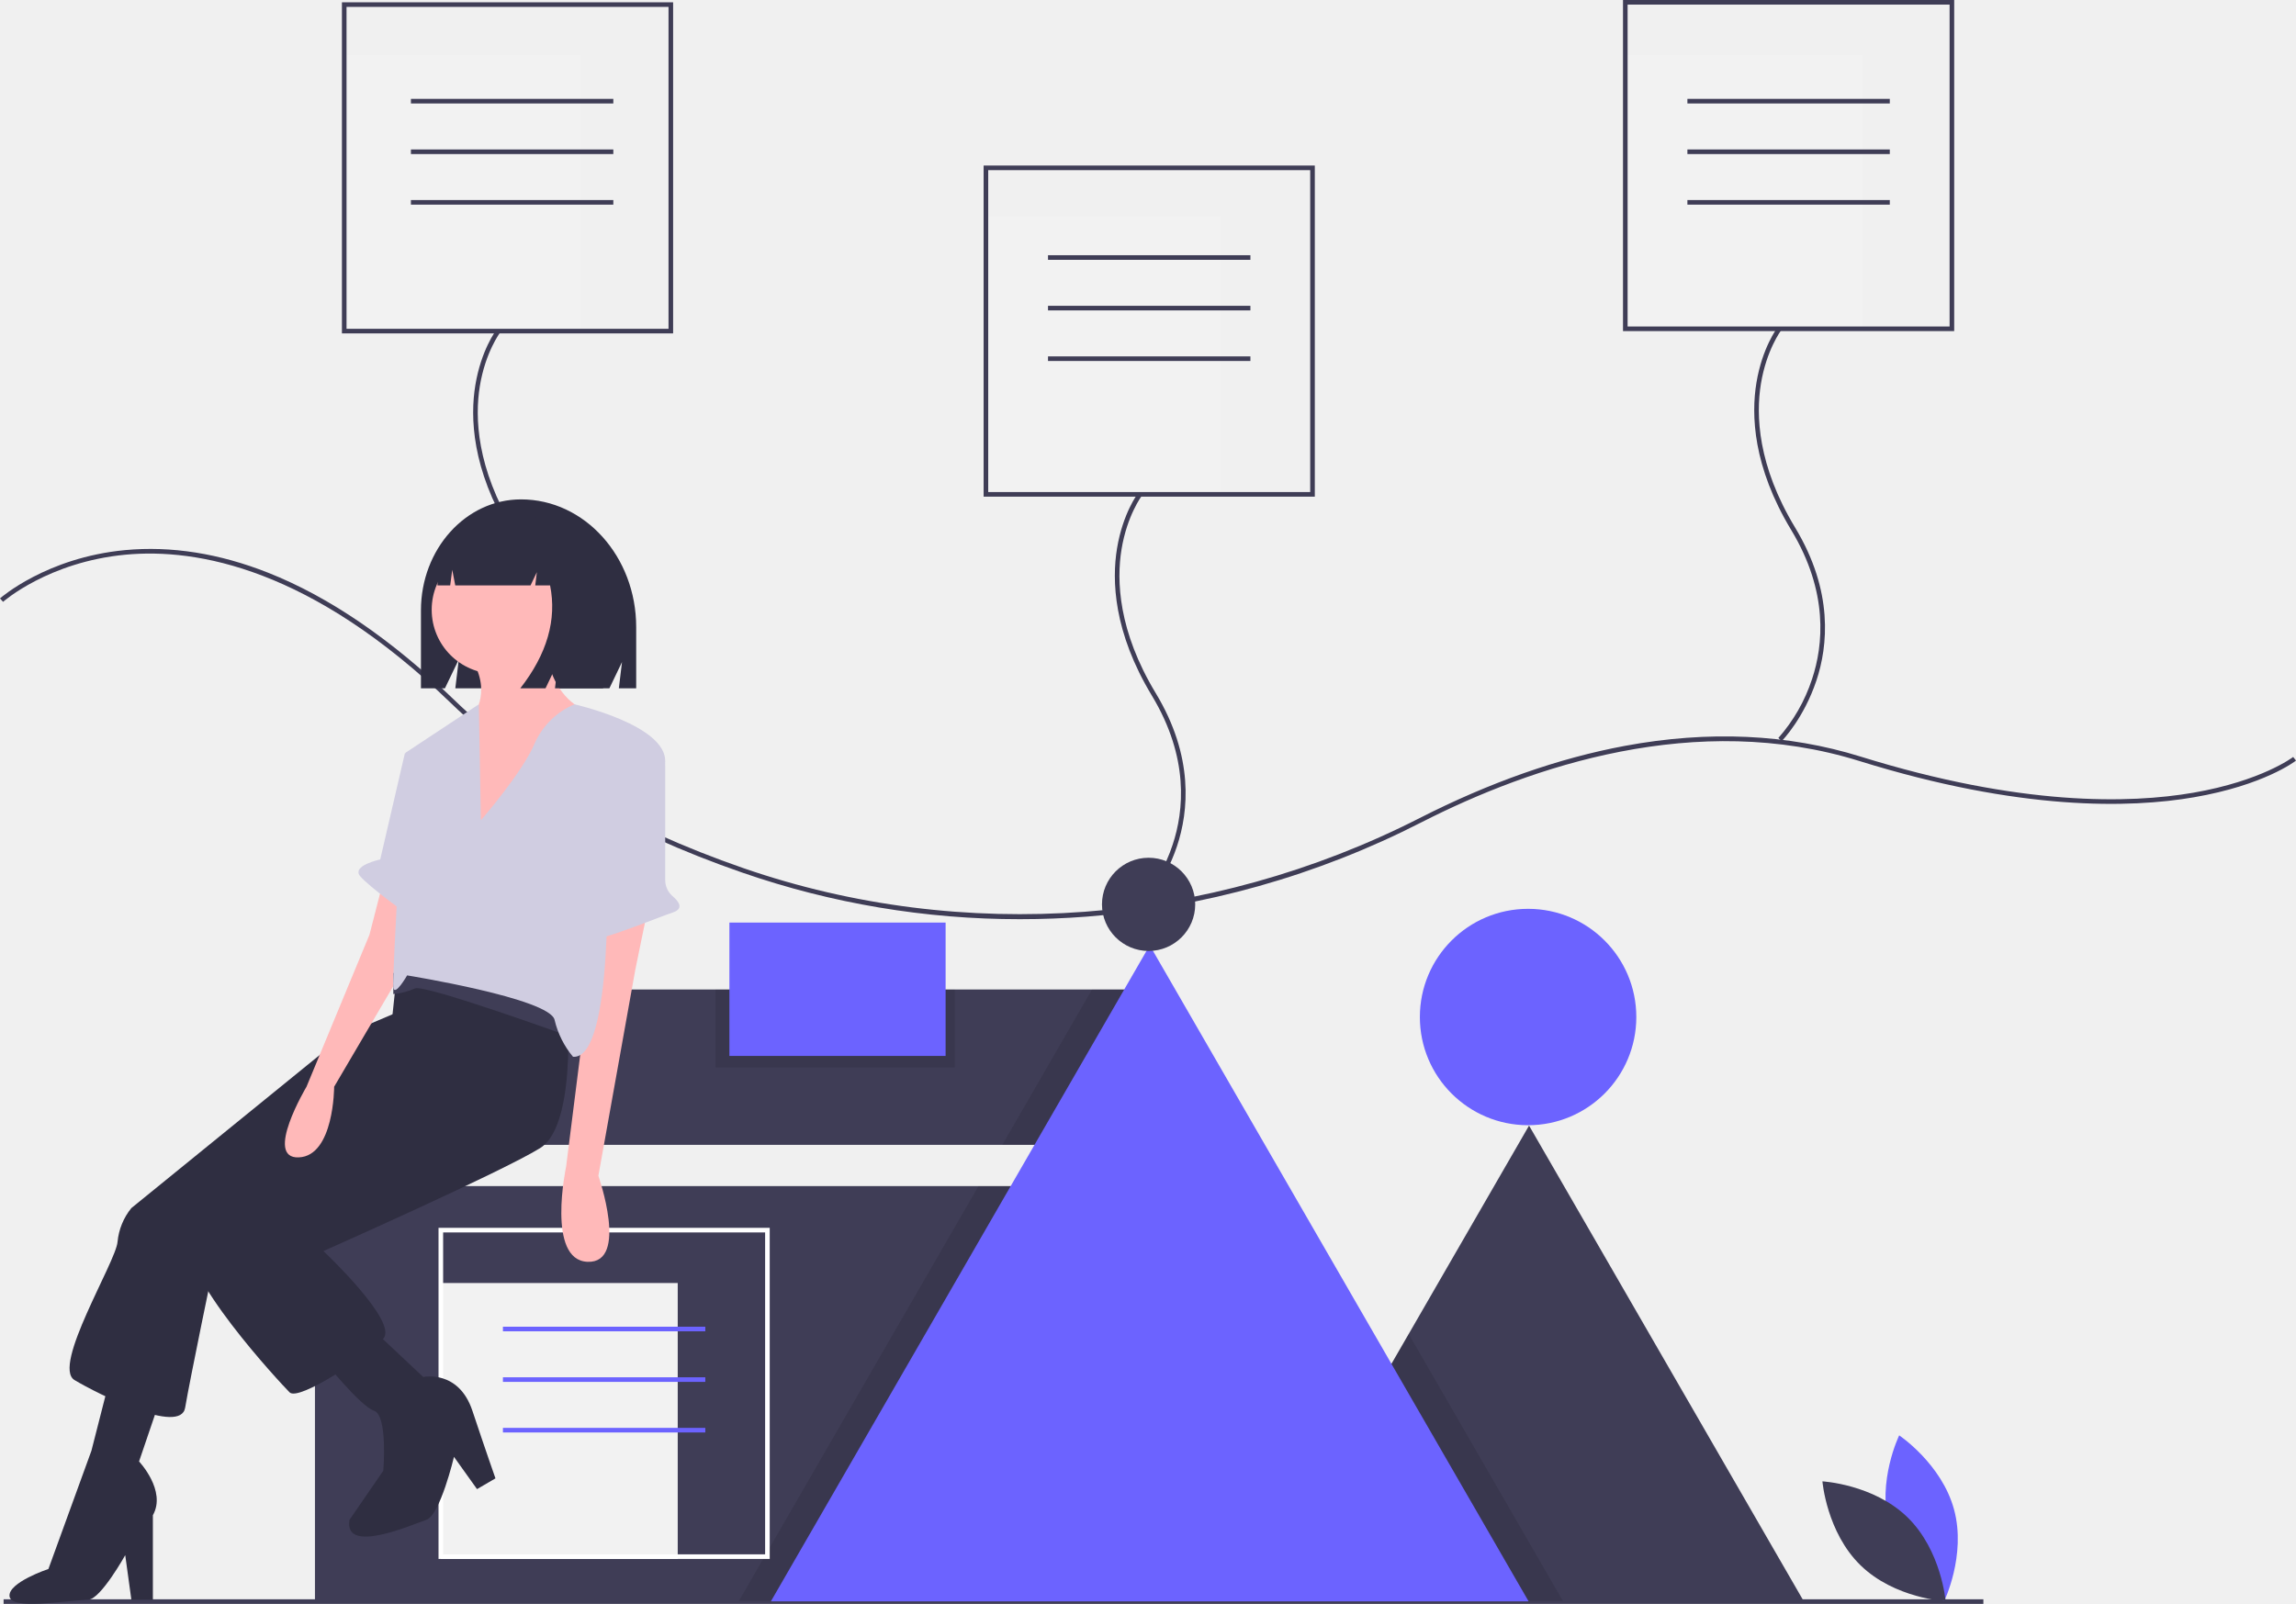
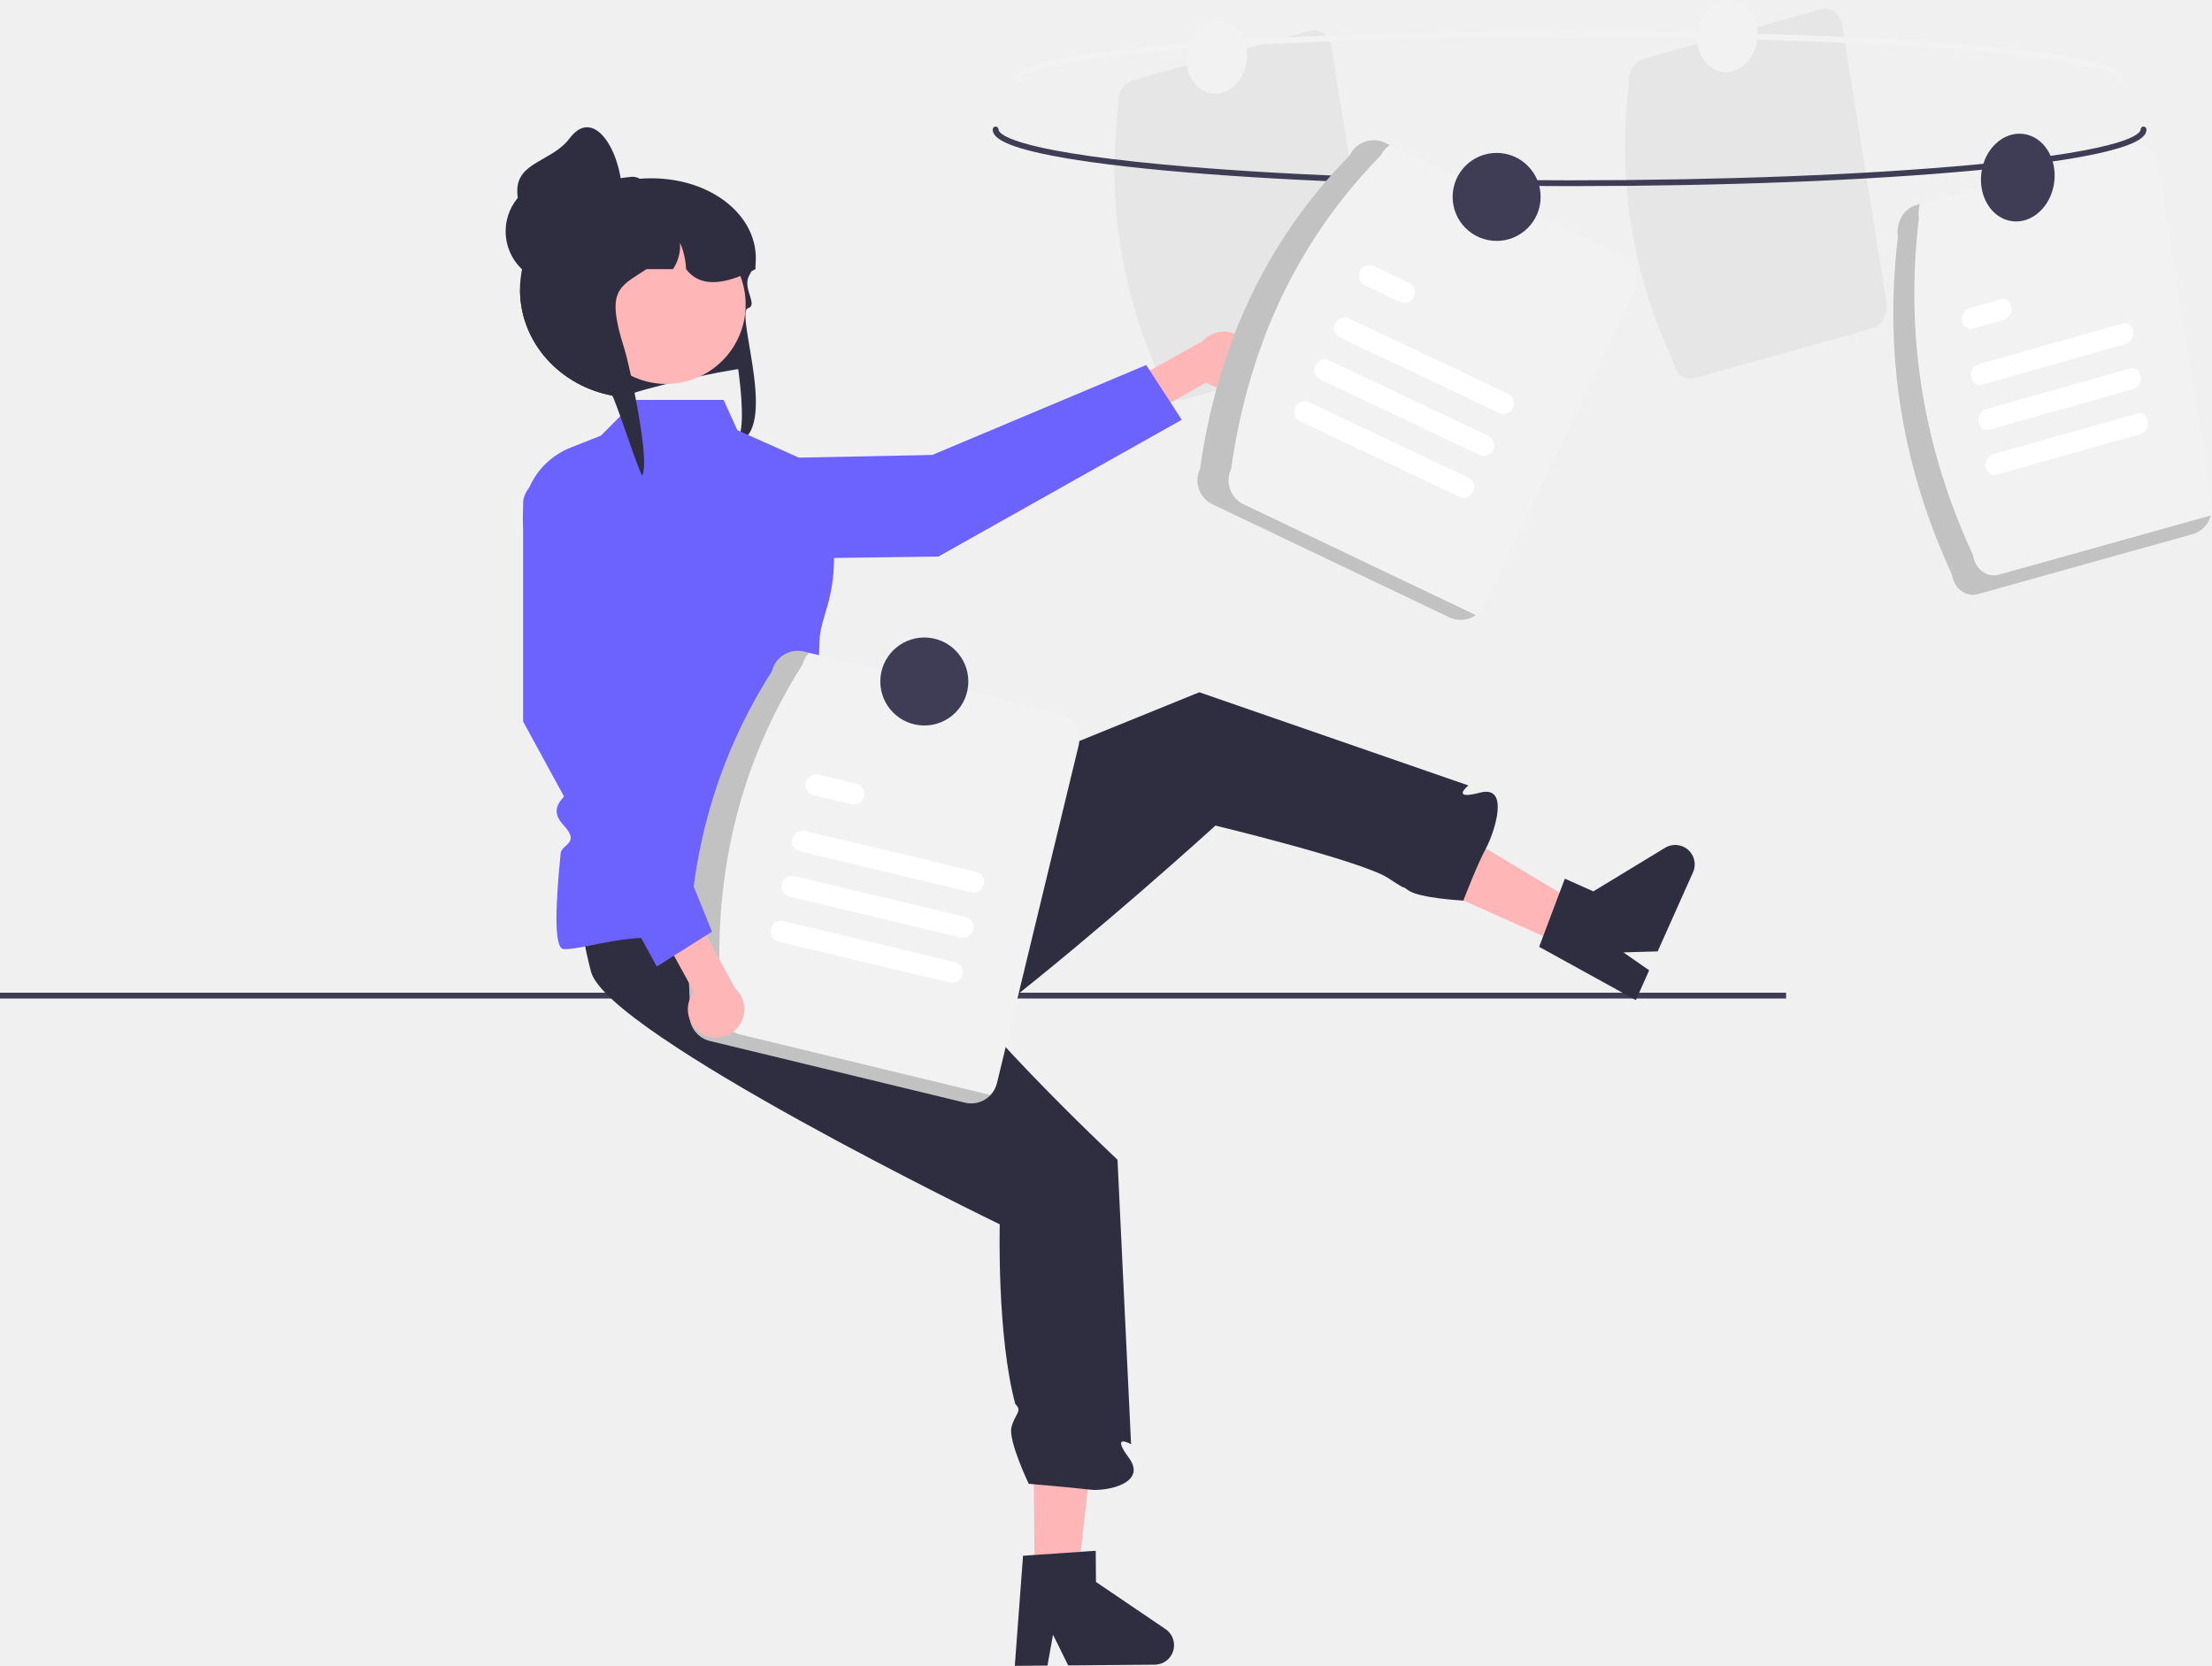
- <svg xmlns="http://www.w3.org/2000/svg" id="bfc717e4-0ce1-40c2-86b9-35a542da0074" data-name="Layer 1" width="998.282" height="697.551" viewBox="0 0 998.282 697.551">
-   <rect x="149.668" y="24" width="103" height="120" fill="#f2f2f2" />
-   <rect x="427.668" y="94" width="103" height="120" fill="#f2f2f2" />
-   <rect x="706.668" y="24" width="103" height="120" fill="#f2f2f2" />
-   <rect x="228.621" y="430.337" width="270.99" height="67.57" fill="#3f3d56" />
-   <polygon points="784.198 696.3 545.438 696.3 612.488 580.17 664.818 489.53 784.198 696.3" fill="#3f3d56" />
-   <rect x="136.938" y="515.85" width="396.84" height="180.5" fill="#3f3d56" />
-   <circle cx="664.4" cy="442.315" r="47.055" fill="#6c63ff" />
-   <rect x="1.564" y="695.551" width="860.79" height="2" fill="#3f3d56" />
-   <polygon points="499.608 434.87 499.608 497.91 435.798 497.91 474.798 430.34 496.998 430.34 499.608 434.87" opacity="0.1" />
-   <polygon points="533.778 515.85 533.778 696.35 321.228 696.35 321.428 696 425.438 515.85 533.778 515.85" opacity="0.1" />
-   <polygon points="679.538 696.3 545.438 696.3 612.488 580.17 615.488 585.36 679.538 696.3" opacity="0.1" />
-   <polygon points="664.628 696.45 335.168 696.45 335.428 696 443.478 508.85 499.898 411.12 600.488 585.36 664.538 696.3 664.628 696.45" fill="#6c63ff" />
-   <circle cx="499.4" cy="393.315" r="20.268" fill="#3f3d56" />
-   <path d="M544.296,500.99A368.021,368.021,0,0,1,423.574,480.725C371.522,462.728,328.879,437.905,296.832,406.944c-60.621-58.566-110.321-67.392-141.333-64.486-33.57,3.147-53.111,20.338-53.304,20.511l-1.335-1.489c.197-.177,20.141-17.758,54.323-21.001,20.045-1.901,41.008,1.411,62.307,9.847,26.561,10.52,53.723,29.085,80.733,55.179,31.836,30.757,74.231,55.429,126.006,73.33,95.047,32.861,202.169,24.905,293.899-21.829,30.371-15.475,60.389-26.037,89.218-31.394,36.354-6.757,70.83-5.188,102.479,4.658,69.549,21.637,117.054,20.49,144.658,15.719,29.784-5.148,43.298-15.451,43.431-15.554l1.229,1.579c-.56.435-14.046,10.714-44.319,15.946-27.822,4.81-75.667,5.975-145.592-15.781-70.801-22.024-142.509,2.312-190.195,26.608A383.879,383.879,0,0,1,573.398,499.872Q558.795,500.99,544.296,500.99Z" transform="translate(-100.8589 -101.2244)" fill="#3f3d56" />
-   <path d="M318.508,424.573l-1.431-1.397a73.107,73.107,0,0,0,14.662-25.651c4.866-14.643,7.243-37.769-9.068-64.783-16.688-27.64-17.439-50.089-15.131-64.055,2.512-15.196,8.921-23.714,9.192-24.069l1.589,1.214c-.064.083-6.417,8.556-8.828,23.299-2.226,13.611-1.449,35.517,14.889,62.577,16.728,27.705,14.25,51.473,9.226,66.533C328.165,414.558,318.9,424.171,318.508,424.573Z" transform="translate(-100.8589 -101.2244)" fill="#3f3d56" />
-   <path d="M393.527,246.224h-144v-144h144Zm-142-2h140v-140h-140Z" transform="translate(-100.8589 -101.2244)" fill="#3f3d56" />
-   <path d="M597.508,495.572l-1.432-1.396a73.122,73.122,0,0,0,14.662-25.65c4.866-14.644,7.242-37.77-9.068-64.784-16.688-27.64-17.438-50.089-15.13-64.055,2.512-15.196,8.92-23.714,9.192-24.069l1.589,1.214c-.063.083-6.417,8.556-8.828,23.299-2.226,13.611-1.449,35.517,14.89,62.577,16.728,27.705,14.249,51.473,9.225,66.534C607.165,485.558,597.9,495.171,597.508,495.572Z" transform="translate(-100.8589 -101.2244)" fill="#3f3d56" />
-   <path d="M672.527,317.224h-144v-144h144Zm-142-2h140v-140h-140Z" transform="translate(-100.8589 -101.2244)" fill="#3f3d56" />
-   <path d="M875.508,423.573l-1.432-1.397a73.115,73.115,0,0,0,14.662-25.651c4.866-14.643,7.242-37.769-9.068-64.783-16.688-27.64-17.438-50.089-15.13-64.055,2.512-15.196,8.92-23.714,9.192-24.069l1.589,1.214c-.063.083-6.417,8.556-8.828,23.299-2.226,13.611-1.449,35.517,14.89,62.577,16.728,27.705,14.249,51.473,9.225,66.533C885.165,413.558,875.9,423.171,875.508,423.573Z" transform="translate(-100.8589 -101.2244)" fill="#3f3d56" />
-   <path d="M950.527,245.224h-144v-144h144Zm-142-2h140v-140h-140Z" transform="translate(-100.8589 -101.2244)" fill="#3f3d56" />
-   <rect x="178.668" y="43" width="88" height="2" fill="#3f3d56" />
-   <rect x="178.668" y="65" width="88" height="2" fill="#3f3d56" />
-   <rect x="178.668" y="87" width="88" height="2" fill="#3f3d56" />
-   <rect x="455.668" y="111" width="88" height="2" fill="#3f3d56" />
-   <rect x="455.668" y="133" width="88" height="2" fill="#3f3d56" />
-   <rect x="455.668" y="155" width="88" height="2" fill="#3f3d56" />
-   <rect x="733.668" y="43" width="88" height="2" fill="#3f3d56" />
-   <rect x="733.668" y="65" width="88" height="2" fill="#3f3d56" />
-   <rect x="733.668" y="87" width="88" height="2" fill="#3f3d56" />
-   <path d="M922.279,765.377c5.391,19.928,23.856,32.27,23.856,32.27s9.725-19.968,4.334-39.896-23.856-32.27-23.856-32.27S916.888,745.448,922.279,765.377Z" transform="translate(-100.8589 -101.2244)" fill="#6c63ff" />
-   <path d="M930.201,761.094c14.793,14.4,16.6,36.537,16.6,36.537s-22.177-1.211-36.97-15.611-16.6-36.537-16.6-36.537S915.408,746.693,930.201,761.094Z" transform="translate(-100.8589 -101.2244)" fill="#3f3d56" />
-   <rect x="191.668" y="558" width="103" height="120" fill="#f2f2f2" />
-   <path d="M435.527,779.224h-144v-144h144Zm-142-2h140v-140h-140Z" transform="translate(-100.8589 -101.2244)" fill="#fff" />
-   <rect x="218.668" y="577" width="88" height="2" fill="#6c63ff" />
-   <rect x="218.668" y="599" width="88" height="2" fill="#6c63ff" />
-   <rect x="218.668" y="621" width="88" height="2" fill="#6c63ff" />
-   <path d="M327.397,318.411h-0c-24.032,0-43.514,21.62-43.514,48.291v33.885h10.421l6.033-12.555-1.508,12.555h66.985l5.485-11.413-1.371,11.413h7.542V373.981C377.47,343.29,355.052,318.411,327.397,318.411Z" transform="translate(-100.8589 -101.2244)" fill="#2f2e41" />
-   <path d="M277.538,539.796,250.821,551.151,157.979,626.627a27.326,27.326,0,0,0-6.011,14.694c-.668,8.683-28.721,54.102-18.702,60.113s46.087,24.045,48.091,12.023,12.691-63.453,12.691-63.453l89.502-80.151Z" transform="translate(-100.8589 -101.2244)" fill="#2f2e41" />
-   <path d="M172.674,703.438l-11.355,33.396s12.023,12.691,6.011,23.377v36.736h-9.351l-2.672-19.37s-10.651,19.125-16.03,19.37c-11.277.513-33.609,4.524-34.277-1.487s16.911-11.872,16.911-11.872l18.702-51.43,8.015-31.393Z" transform="translate(-100.8589 -101.2244)" fill="#2f2e41" />
-   <path d="M347.003,531.113s6.011,58.778-11.355,69.464S241.47,645.329,241.47,645.329s32.728,30.725,26.049,38.072-36.736,27.385-40.744,23.377-48.759-52.098-43.415-67.461,79.483-65.457,79.483-65.457l8.683-31.393,2.672-25.381,28.053-18.034Z" transform="translate(-100.8589 -101.2244)" fill="#2f2e41" />
-   <circle cx="215.543" cy="265.195" r="27.845" fill="#ffb9b9" />
-   <path d="M337.986,377.824s-1.336,25.381,19.37,33.396S305.925,471.334,305.925,471.334V413.224s9.351-10.019,0-25.381Z" transform="translate(-100.8589 -101.2244)" fill="#ffb9b9" />
-   <path d="M382.403,497.049,377.059,523.098,361.029,612.6s13.359,38.072-4.675,37.404-9.351-41.411-9.351-41.411l9.351-74.14V505.732Z" transform="translate(-100.8589 -101.2244)" fill="#ffb9b9" />
-   <path d="M267.519,484.358l-6.011,23.377-27.385,66.125s-18.702,31.393-3.34,30.725,15.362-30.725,15.362-30.725l31.393-53.434V490.37Z" transform="translate(-100.8589 -101.2244)" fill="#ffb9b9" />
-   <path d="M262.844,679.393l22.042,20.706s15.362-3.34,21.374,14.694,10.019,29.389,10.019,29.389l-8.015,4.675-10.019-14.026s-6.011,25.381-12.023,27.385-36.068,15.362-33.396,0l14.694-21.374s2.004-24.045-4.008-26.049S241.47,692.751,241.47,692.751Z" transform="translate(-100.8589 -101.2244)" fill="#2f2e41" />
-   <path d="M348.061,551.819s-62.785-22.71-66.793-20.706a30.12,30.12,0,0,1-9.408,2.442l.057-9.121s20.706-7.347,32.061-2.672,46.087,25.381,46.087,25.381Z" transform="translate(-100.8589 -101.2244)" fill="#3f3d56" />
-   <path d="M309.933,457.975s18.034-20.706,23.377-33.396a32.791,32.791,0,0,1,17.335-17.046s40.106,9.031,39.439,25.061-25.381,40.744-25.381,40.744,3.34,88.834-14.694,87.498a38.682,38.682,0,0,1-8.015-16.03c-2.004-9.351-64.121-19.37-64.121-19.37s-5.343,9.351-6.011,5.343,5.343-102.193,5.343-102.193l31.851-21.054Z" transform="translate(-100.8589 -101.2244)" fill="#d0cde1" />
-   <path d="M384.939,426.141l.447.251a9.215,9.215,0,0,1,4.705,8.037l-.007,49.569a9.288,9.288,0,0,0,3.304,7.069c2.573,2.188,4.959,5.342.035,6.983-8.015,2.672-39.408,16.03-40.076,11.355s-2.004-10.019,0-10.019c1.569,0,10.915-47.896,18.426-68.374A9.216,9.216,0,0,1,384.939,426.141Z" transform="translate(-100.8589 -101.2244)" fill="#d0cde1" />
-   <path d="M286.221,426.249l-9.351,2.672-10.687,46.087s-12.691,2.672-8.683,7.347S278.206,499.053,278.206,499.053Z" transform="translate(-100.8589 -101.2244)" fill="#d0cde1" />
-   <path d="M339.767,331.713a22.821,22.821,0,0,0-18.006-9.189h-.854c-16.472,0-29.824,14.905-29.824,33.291v0h5.519l.891-6.785,1.307,6.785h32.734l2.742-5.74-.686,5.74h6.44q4.507,22.385-12.953,44.771h10.97l5.485-11.48-1.371,11.48h20.911l4.114-26.403C367.186,354.409,355.697,337.642,339.767,331.713Z" transform="translate(-100.8589 -101.2244)" fill="#2f2e41" />
-   <rect x="311.141" y="430.337" width="104" height="33.9" opacity="0.1" />
-   <rect x="317.141" y="401.237" width="94" height="58" fill="#6c63ff" />
+ <svg xmlns="http://www.w3.org/2000/svg" id="be90e983-52d2-402f-bf8c-618ff9c6c479" data-name="Layer 1" width="761.165" height="573.261" viewBox="0 0 761.165 573.261">
+   <path d="M795.191,287.925c-13.484-29.251-19.388-60.775-15.253-95.312-.639-4.018,1.601-8.044,5.006-9l61.045-17.055c3.407-.947,6.688,1.537,7.335,5.552L868.578,267.422c.639,4.018-1.601,8.044-5.006,9l-61.045,17.055C799.12,294.424,795.838,291.94,795.191,287.925Z" transform="translate(-219.4177 -163.3696)" fill="#e6e6e6" />
+   <ellipse cx="813.812" cy="175.772" rx="12.433" ry="10.378" transform="translate(315.7878 796.9819) rotate(-82.63777)" fill="#f2f2f2" />
+   <path d="M619.471,295.315c-13.484-29.251-19.388-60.775-15.253-95.312-.639-4.018,1.601-8.044,5.006-9l61.045-17.055c3.407-.947,6.688,1.537,7.335,5.552l15.253,95.312c.639,4.018-1.601,8.044-5.006,9l-61.045,17.055C623.399,301.814,620.117,299.33,619.471,295.315Z" transform="translate(-219.4177 -163.3696)" fill="#e6e6e6" />
+   <ellipse cx="638.092" cy="183.162" rx="12.433" ry="10.378" transform="translate(155.2552 629.153) rotate(-82.63777)" fill="#f2f2f2" />
+   <rect y="341.613" width="614.606" height="2" fill="#3f3d56" />
+   <path d="M469.418,268.982c-.725-2.538,9.411,20.72,7,21-10.983,1.26-35.319,6.94-42.968,10-.345-.04-.689-.08-1.023-.13-.821-.09-1.621-.22-2.411-.37-17.811-3.37-31.286-18-31.651-35.66-.02-.25-.02-.51-.02-.76a33.48,33.48,0,0,1,.193-3.65,34.333,34.333,0,0,1,.861-4.91l-.041-.01c-7.092-6.66-4.103-19.01,4.934-24.22a32.551,32.551,0,0,1,12.786-4.15,34.279,34.279,0,0,1,3.678-.2h11.54a53.631,53.631,0,0,1,7.244-1.05h.02c23.232-1.77,41.55,12.39,39.837,29.62-.01.02-.03.04-.041.06-.496.74-.932,1.44-1.317,2.11-.375.63-.689,1.23-.962,1.8-2.118,4.4,3.326,9.937-.284,10.97-4.8,1.374,12.625,46.55-6.375,46.55C479.66,318.61,471.418,275.982,469.418,268.982Z" transform="translate(-219.4177 -163.3696)" fill="#2f2e41" />
+   <polygon points="356.007 542.274 370.991 542.147 377.622 483.008 355.51 483.195 356.007 542.274" fill="#ffb6b6" />
+   <path d="M623.417,729.468a6.707,6.707,0,0,1-6.641,6.757l-29.79.249-5.215-10.571-1.915,10.625-11.24.102,2.838-37.895,3.911-.26,15.951-1.1,5.146-.345.09,10.722,23.93,16.231A6.696,6.696,0,0,1,623.417,729.468Z" transform="translate(-219.4177 -163.3696)" fill="#2f2e41" />
+   <path d="M594.418,675.982c-5.96-.72-21-2-21-2s-7.1-14.82-5.95-19.43c1.13-4.63,3.95-5.57,1.33-7.99-6.38-23.58-5.36-61.88-5.36-61.88s-34.34-16.63-69.11-35.88c-33.99-18.83-68.39-40.16-71.5-50.91a136.945,136.945,0,0,1-4.12-23.47c-.52-5.2-.84-10.3-1.04-14.87-.47-10.46-.28-18.19-.28-18.19l43.33-.72,28.7-.66h3v5l7.54,12.82s13.03,15.15,11.5,16.56c-1.85,1.71-1.29,3.23,5.28,4.47a21.362,21.362,0,0,0,5.66.23c10.61-.81,15.05,5.26,15.31,6.59,1.78,9.39,19.63,29.79,36.35,47.2h.01c15.43,16.08,29.89,29.6,29.89,29.6l.82,17.25,3.85,80.65s-7.22-4.04-.77,4.67C614.308,673.742,600.378,676.692,594.418,675.982Z" transform="translate(-219.4177 -163.3696)" fill="#2f2e41" />
+   <polygon points="537.561 325.082 543.678 311.402 492.655 280.775 483.627 300.962 537.561 325.082" fill="#ffb6b6" />
+   <path d="M798.607,454.717a6.707,6.707,0,0,1,3.383,8.85l-12.164,27.194-11.782.346,8.866,6.161-4.582,10.264-33.281-18.342,1.39-3.665,5.634-14.963,1.827-4.823,9.788,4.377,24.713-15.011A6.696,6.696,0,0,1,798.607,454.717Z" transform="translate(-219.4177 -163.3696)" fill="#2f2e41" />
+   <path d="M730.733,455.343c-.035.078-.077.149-.112.213-2.788,5.117-7.363,16.956-7.648,17.686a.109.109,0,0,0-.014.042s-15.095-.778-18.953-3.546c-3.865-2.789,1.984,1.62-6.929-4.211-4.609-3.032-20.395-7.765-34.534-11.632-13.155-3.598-24.876-6.427-24.876-6.427s-10.361,9.43-25.373,22.462l-.007.007C598.344,482.015,580.377,497.202,562.965,510.801c-37.278,10.965-76.624,20.465-86.459,15.127a136.945,136.945,0,0,1-19.598-13.554l10.128-26.548L493.821,457.775l28.195-11.457,11.03-4.485,15.445-6.268,83.62-33.975,92.603,32.075s-6.45,5.211,4.047,2.462C739.117,433.424,733.646,449.858,730.733,455.343Z" transform="translate(-219.4177 -163.3696)" fill="#2f2e41" />
+   <path d="M438.418,300.982h30l4.723,10.426,20.091,8.952A18.26,18.26,0,0,1,503.629,333.136c7.234,33.071-1.917,39.943-2.211,50.846-1,37-6.153,44.36-5.576,53.494.172,2.734,1.841,13.542,7.209,12.524s2.474,3.255,3.745,4.916c1.098,1.435,6.87-.469,3.247,4.298s11.868,17.768,2.376,17.768c-18,0-54,9-68,9s-24.819,4.151-31,4c-3.767-.092-2.589-17.659-1.084-32.872.341-3.445,6.956-3.355,1.02-9.742s1.051-9.706,1.064-11.387c.013-1.786,3.365-6.284-.817-13.642s-.327-4.313-.509-6.624c-1.4-17.805-3.406-40.507-3.406-40.507l-8.844-24.89A26.041,26.041,0,0,1,415.824,317.377l10.374-4.092Z" transform="translate(-219.4177 -163.3696)" fill="#6c63ff" />
+   <path d="M649.113,291.802a9.743,9.743,0,0,1-14.503,3.139l-42.261,23.926L582.857,308.804l50.402-28.05a9.73,9.73,0,0,1,15.854,11.048Z" transform="translate(-219.4177 -163.3696)" fill="#ffb6b6" />
+   <path d="M458.831,348.278l-.644,7.705,84.134-1.082,83.746-47.08-12.243-18.844L540.217,319.925l-52.316,1.061A29.776,29.776,0,0,0,458.831,348.278Z" transform="translate(-219.4177 -163.3696)" fill="#6c63ff" />
+   <circle cx="229.261" cy="104.798" r="27.322" fill="#ffb6b6" />
+   <path d="M479.397,255.982c-.456.24-.902.46-1.358.68-.476.23-.952.46-1.429.67-9.149,4.15-16.596,4.61-21.114-1.35a25.26,25.26,0,0,0-2.077-9.1,14.627,14.627,0,0,1-2.411,9.1h-9.098c-9.372,6.22-14.184,6.87-7.68,27.29,1.814,5.69,9.025,38.8,6.188,43.71-.821-.09-9.612-27.35-10.403-27.5-17.811-3.37-31.286-18-31.651-35.66.02-.9.081-1.8.172-2.68a47.717,47.717,0,0,1,3.86-5.04,30.593,30.593,0,0,1,3.171-13.61,31.304,31.304,0,0,1,11.895-12.94,55.164,55.164,0,0,1,9.503-3.57c.081-.02.152-.04.233-.06,1.003-.27,2.026-.52,3.05-.73a56.096,56.096,0,0,1,6.403-.97c.152-.01.304-.02.446-.02a4.825,4.825,0,0,1,2.442.67c.01,0,.01.01.02.01a4.597,4.597,0,0,1,1.358,1.21,4.65,4.65,0,0,1,.993,2.89h10.132q.562,0,1.125.03a27.166,27.166,0,0,1,26.19,25.54C479.386,255.032,479.397,255.502,479.397,255.982Z" transform="translate(-219.4177 -163.3696)" fill="#2f2e41" />
+   <circle cx="192" cy="79.613" r="18" fill="#2f2e41" />
+   <path d="M433.418,228.982c.344,9.935-8.059,18-18,18a18,18,0,0,1-18-18c0-9.941,12.039-10.044,18-18C423.85,199.728,432.954,215.584,433.418,228.982Z" transform="translate(-219.4177 -163.3696)" fill="#2f2e41" />
+   <path d="M456.952,510.563c-2.795-41.473,5.387-80.485,28.111-116.235a9.14,9.14,0,0,1,11.02-6.728l87.783,21.23a9.14,9.14,0,0,1,6.727,11.02l-28.111,116.235a9.14,9.14,0,0,1-11.02,6.727l-87.783-21.23A9.14,9.14,0,0,1,456.952,510.563Z" transform="translate(-219.4177 -163.3696)" fill="#f2f2f2" />
+   <path d="M474.155,519.371a9.14,9.14,0,0,1-6.727-11.02c-2.795-41.473,5.387-80.485,28.111-116.235a9.022,9.022,0,0,1,2.272-4.098l-1.727-.418a9.14,9.14,0,0,0-11.02,6.727c-22.724,35.75-30.906,74.762-28.111,116.235a9.14,9.14,0,0,0,6.727,11.02l87.783,21.23a9.099,9.099,0,0,0,8.748-2.629Z" transform="translate(-219.4177 -163.3696)" opacity="0.2" style="isolation:isolate" />
+   <path d="M553.635,470.44l-58.865-14.064a3.631,3.631,0,0,1,1.688-7.064l58.865,14.064a3.631,3.631,0,0,1-1.688,7.064Z" transform="translate(-219.4177 -163.3696)" fill="#fff" />
+   <path d="M512.348,440.101l-12.95-3.094a3.631,3.631,0,0,1,1.665-7.069l.022.005,12.95,3.094a3.631,3.631,0,0,1-1.688,7.064Z" transform="translate(-219.4177 -163.3696)" fill="#fff" />
+   <path d="M546.216,501.494l-58.865-14.064a3.631,3.631,0,0,1,1.688-7.064l58.865,14.064a3.631,3.631,0,1,1-1.665,7.069Z" transform="translate(-219.4177 -163.3696)" fill="#fff" />
+   <path d="M549.925,485.967l-58.865-14.064a3.631,3.631,0,0,1,1.679-7.066l.008.002L551.613,478.903a3.631,3.631,0,0,1-1.688,7.064Z" transform="translate(-219.4177 -163.3696)" fill="#fff" />
+   <circle cx="318.064" cy="234.52" r="15.141" fill="#3f3d56" />
+   <path d="M461.139,519.231a9.743,9.743,0,0,1-2.952-14.542l-23.38-42.565,10.183-9.362,27.4,50.758a9.73,9.73,0,0,1-11.251,15.711Z" transform="translate(-219.4177 -163.3696)" fill="#ffb6b6" />
+   <path d="M433.83,330.817,408.683,328.391a8.454,8.454,0,0,0-9.266,8.415v74.832l46,84.345,19-12-30-74Z" transform="translate(-219.4177 -163.3696)" fill="#6c63ff" />
+   <path d="M759.523,227.418c-52.784,0-102.414-1.926-139.747-5.423-18.179-1.703-32.461-3.688-42.449-5.9-14.614-3.236-16.304-6.217-16.304-8.177a1,1,0,1,1,2,0c0,1.127,2.745,7.009,56.939,12.086,37.273,3.491,86.836,5.414,139.561,5.414s102.288-1.923,139.561-5.414c54.194-5.077,56.939-10.959,56.939-12.086a1,1,0,0,1,2,0c0,1.96-1.69,4.941-16.304,8.177-9.988,2.212-24.27,4.197-42.449,5.9C861.937,225.492,812.307,227.418,759.523,227.418Z" transform="translate(-219.4177 -163.3696)" fill="#3f3d56" />
+   <path d="M949.023,191.272a1,1,0,0,1-1-1c0-.219-.621-5.419-54.583-9.745-35.766-2.867-83.326-4.446-133.917-4.446s-98.151,1.579-133.917,4.446c-53.962,4.326-54.583,9.525-54.583,9.745a1,1,0,0,1-2,0c0-1.785,0-7.215,56.423-11.738,35.817-2.872,83.434-4.453,134.077-4.453S857.783,175.662,893.6,178.534c56.423,4.523,56.423,9.954,56.423,11.738A1,1,0,0,1,949.023,191.272Z" transform="translate(-219.4177 -163.3696)" fill="#f2f2f2" />
+   <path d="M632.354,324.744c5.831-41.156,21.894-77.637,51.511-107.923a9.14,9.14,0,0,1,12.171-4.307l81.506,38.902a9.14,9.14,0,0,1,4.306,12.171l-51.511,107.923a9.14,9.14,0,0,1-12.171,4.307l-81.506-38.902A9.14,9.14,0,0,1,632.354,324.744Z" transform="translate(-219.4177 -163.3696)" fill="#f2f2f2" />
+   <path d="M647.367,336.916a9.14,9.14,0,0,1-4.307-12.171c5.831-41.157,21.894-77.637,51.511-107.923a9.022,9.022,0,0,1,3.069-3.541l-1.604-.766a9.14,9.14,0,0,0-12.171,4.306c-29.617,30.287-45.68,66.767-51.511,107.923a9.14,9.14,0,0,0,4.307,12.171L718.167,375.818a9.099,9.099,0,0,0,9.102-.766Z" transform="translate(-219.4177 -163.3696)" opacity="0.2" style="isolation:isolate" />
+   <path d="M735.239,305.454l-54.691-25.918a3.631,3.631,0,0,1,3.11-6.563l54.691,25.918a3.631,3.631,0,0,1-3.11,6.563Z" transform="translate(-219.4177 -163.3696)" fill="#fff" />
+   <path d="M701.108,267.243l-12.032-5.702a3.631,3.631,0,1,1,3.089-6.573l.021.01,12.032,5.702a3.631,3.631,0,0,1-3.11,6.563Z" transform="translate(-219.4177 -163.3696)" fill="#fff" />
+   <path d="M721.566,334.306l-54.691-25.918a3.631,3.631,0,0,1,3.11-6.563l54.691,25.918a3.631,3.631,0,1,1-3.089,6.573Z" transform="translate(-219.4177 -163.3696)" fill="#fff" />
+   <path d="M728.403,319.88l-54.691-25.918a3.631,3.631,0,0,1,3.102-6.567l.008.004,54.691,25.918a3.631,3.631,0,0,1-3.11,6.563Z" transform="translate(-219.4177 -163.3696)" fill="#fff" />
+   <circle cx="515" cy="67.762" r="15.141" fill="#3f3d56" />
+   <path d="M891.077,361.062C874.656,325.439,867.465,287.047,872.501,244.987c-.778-4.893,1.949-9.796,6.097-10.961l74.343-20.77c4.149-1.153,8.146,1.871,8.933,6.762l18.575,116.074c.778,4.893-1.949,9.796-6.097,10.961l-74.343,20.77C895.86,368.977,891.864,365.952,891.077,361.062Z" transform="translate(-219.4177 -163.3696)" fill="#f2f2f2" />
+   <path d="M907.247,361.125c-4.149,1.153-8.145-1.871-8.933-6.762-16.421-35.623-23.612-74.015-18.576-116.074a10.728,10.728,0,0,1,.323-4.671l-1.463.409c-4.147,1.165-6.875,6.068-6.097,10.961-5.036,42.06,2.155,80.452,18.576,116.074.787,4.89,4.784,7.915,8.933,6.762l74.343-20.77a8.834,8.834,0,0,0,5.774-6.29Z" transform="translate(-219.4177 -163.3696)" opacity="0.2" style="isolation:isolate" />
+   <path d="M951.08,281.705l-49.793,14.081c-1.65.464-3.243-.737-3.557-2.683a3.858,3.858,0,0,1,2.412-4.362l49.793-14.081c1.651-.46,3.241.744,3.552,2.691a3.859,3.859,0,0,1-2.408,4.353Z" transform="translate(-219.4177 -163.3696)" fill="#fff" />
+   <path d="M909.103,273.372,898.149,276.47c-1.649.473-3.246-.72-3.568-2.664a3.862,3.862,0,0,1,2.404-4.376l.019-.005,10.954-3.098c1.651-.46,3.241.744,3.552,2.691A3.859,3.859,0,0,1,909.103,273.372Z" transform="translate(-219.4177 -163.3696)" fill="#fff" />
+   <path d="M956.113,312.676l-49.793,14.081c-1.651.46-3.241-.744-3.552-2.691a3.859,3.859,0,0,1,2.408-4.353L954.968,305.631c1.649-.473,3.246.72,3.568,2.664a3.862,3.862,0,0,1-2.404,4.376Z" transform="translate(-219.4177 -163.3696)" fill="#fff" />
+   <path d="M953.597,297.191l-49.793,14.081c-1.65.469-3.245-.727-3.563-2.672a3.859,3.859,0,0,1,2.411-4.37l.007-.002,49.793-14.081c1.651-.46,3.241.744,3.552,2.691a3.859,3.859,0,0,1-2.408,4.353Z" transform="translate(-219.4177 -163.3696)" fill="#fff" />
+   <ellipse cx="913.754" cy="224.478" rx="15.141" ry="12.638" transform="translate(354.6191 938.5635) rotate(-82.63777)" fill="#3f3d56" />
</svg>
